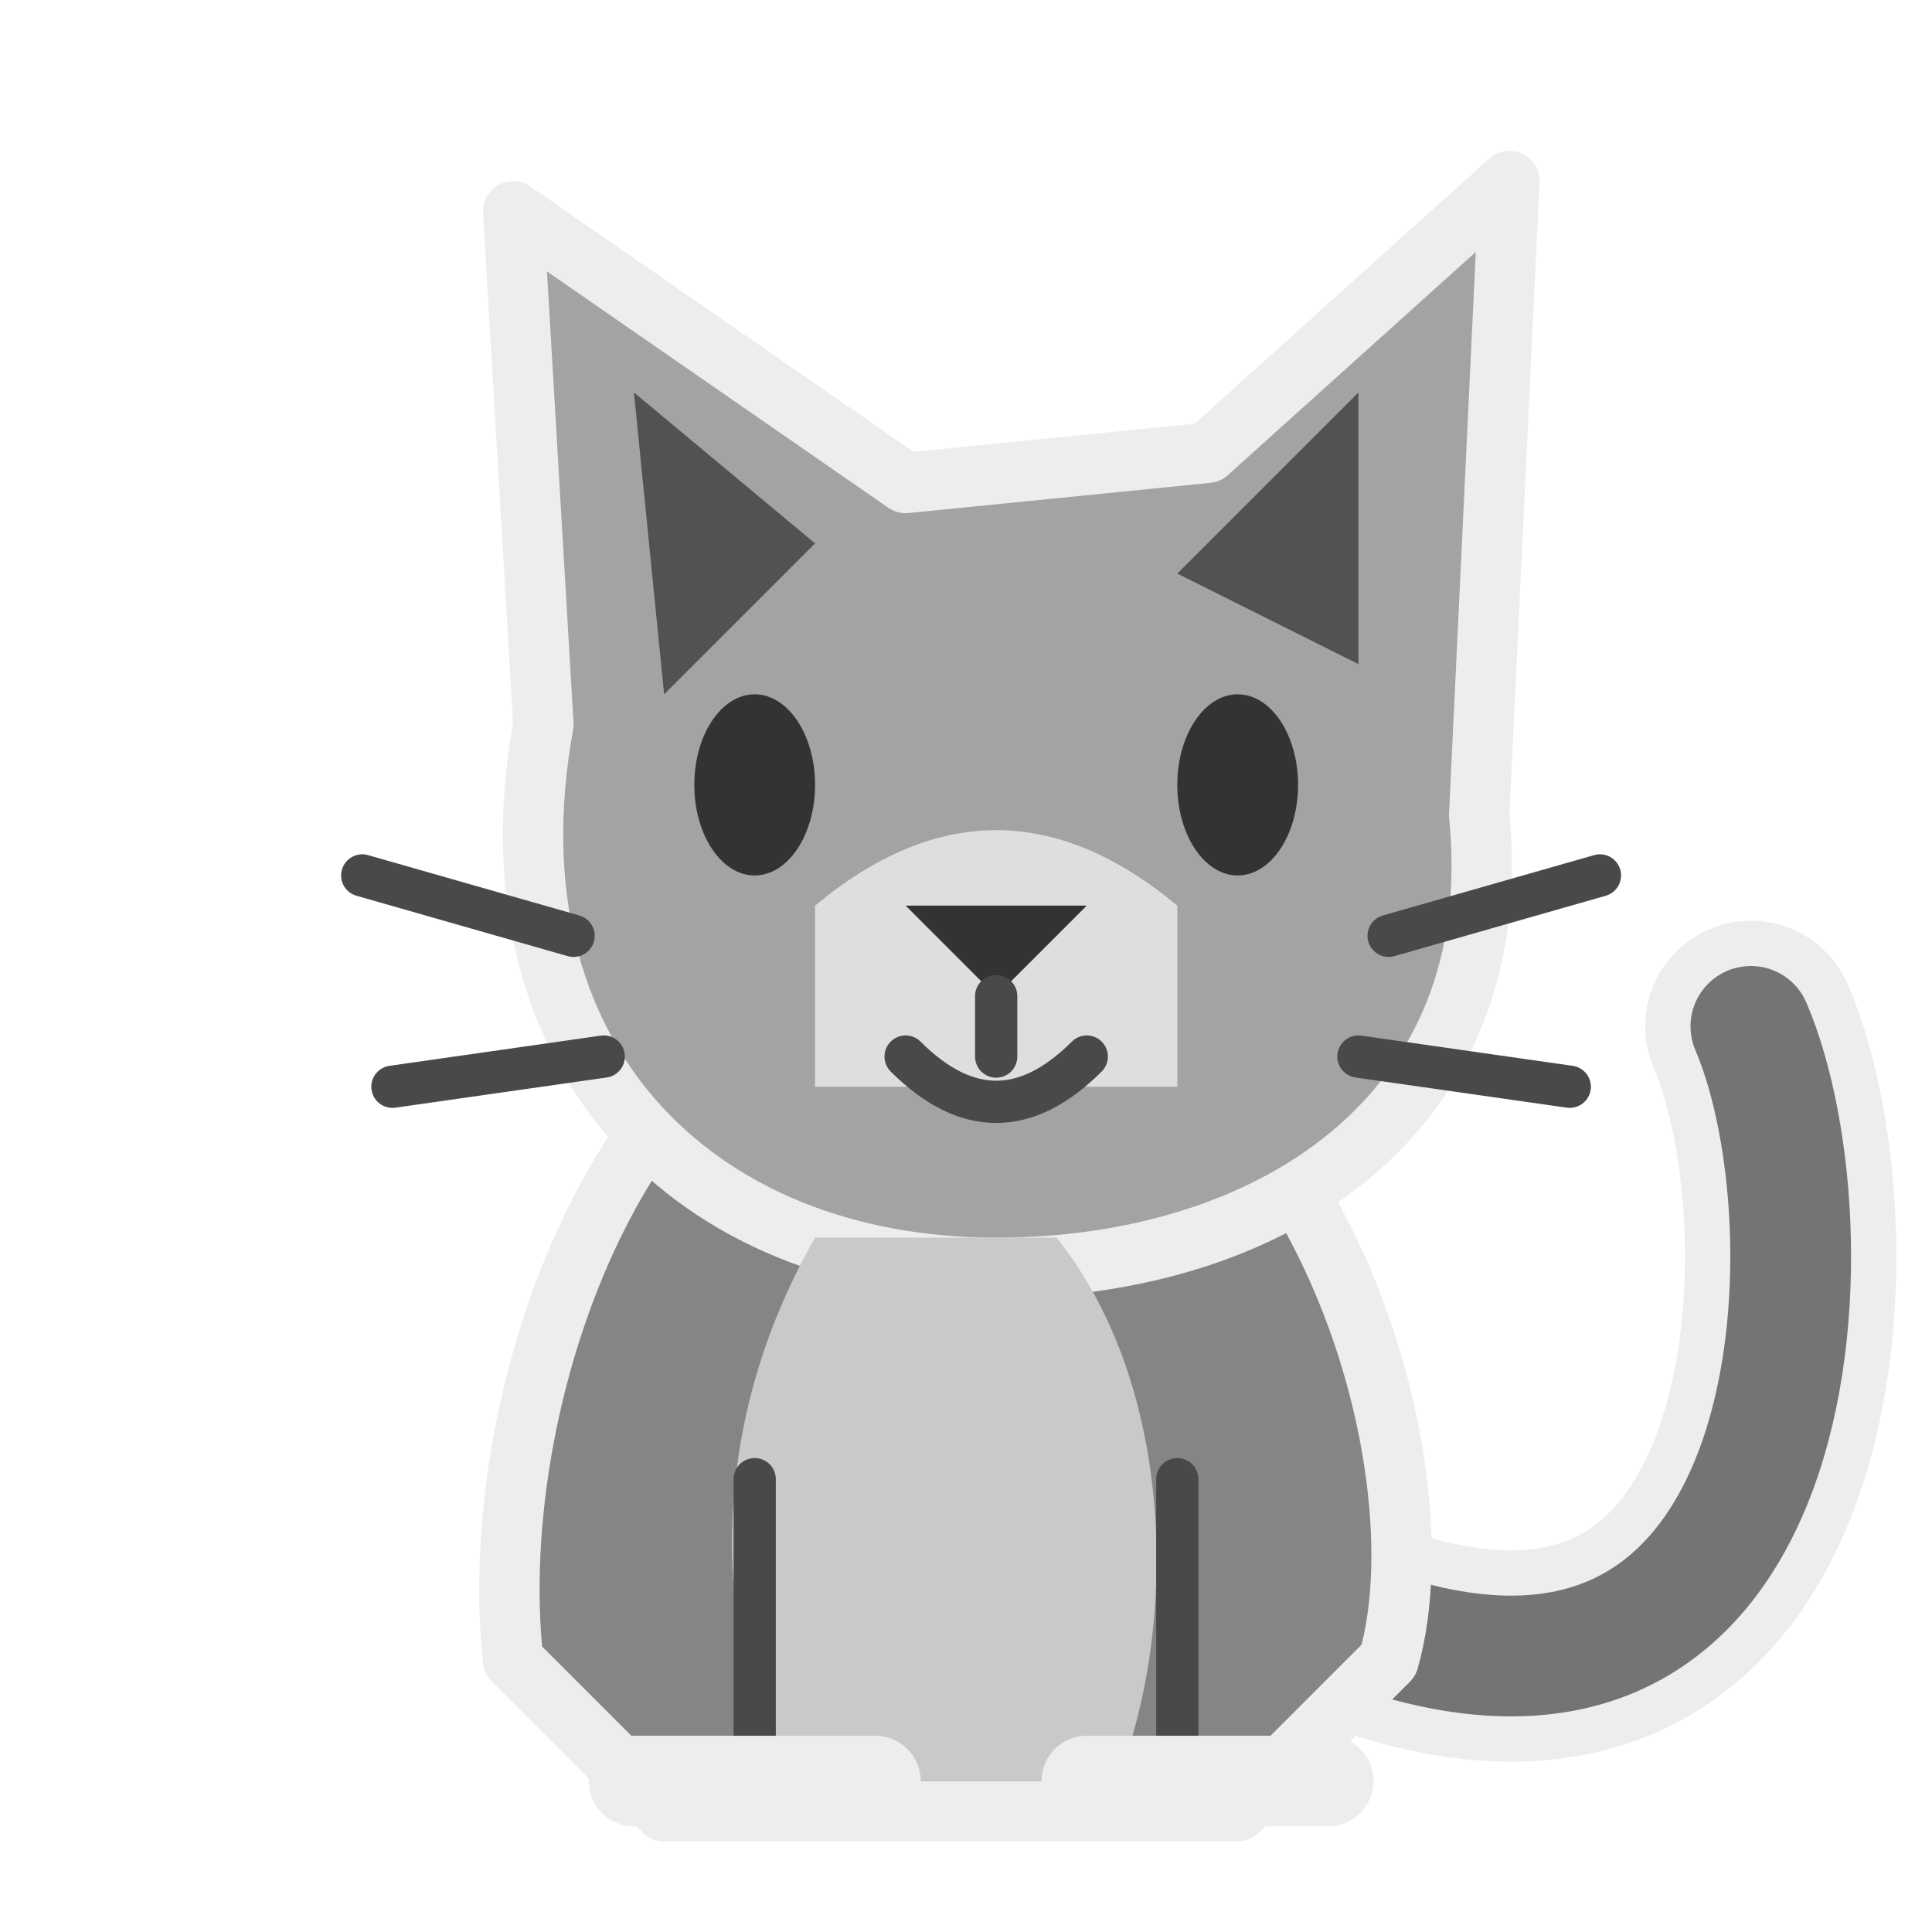
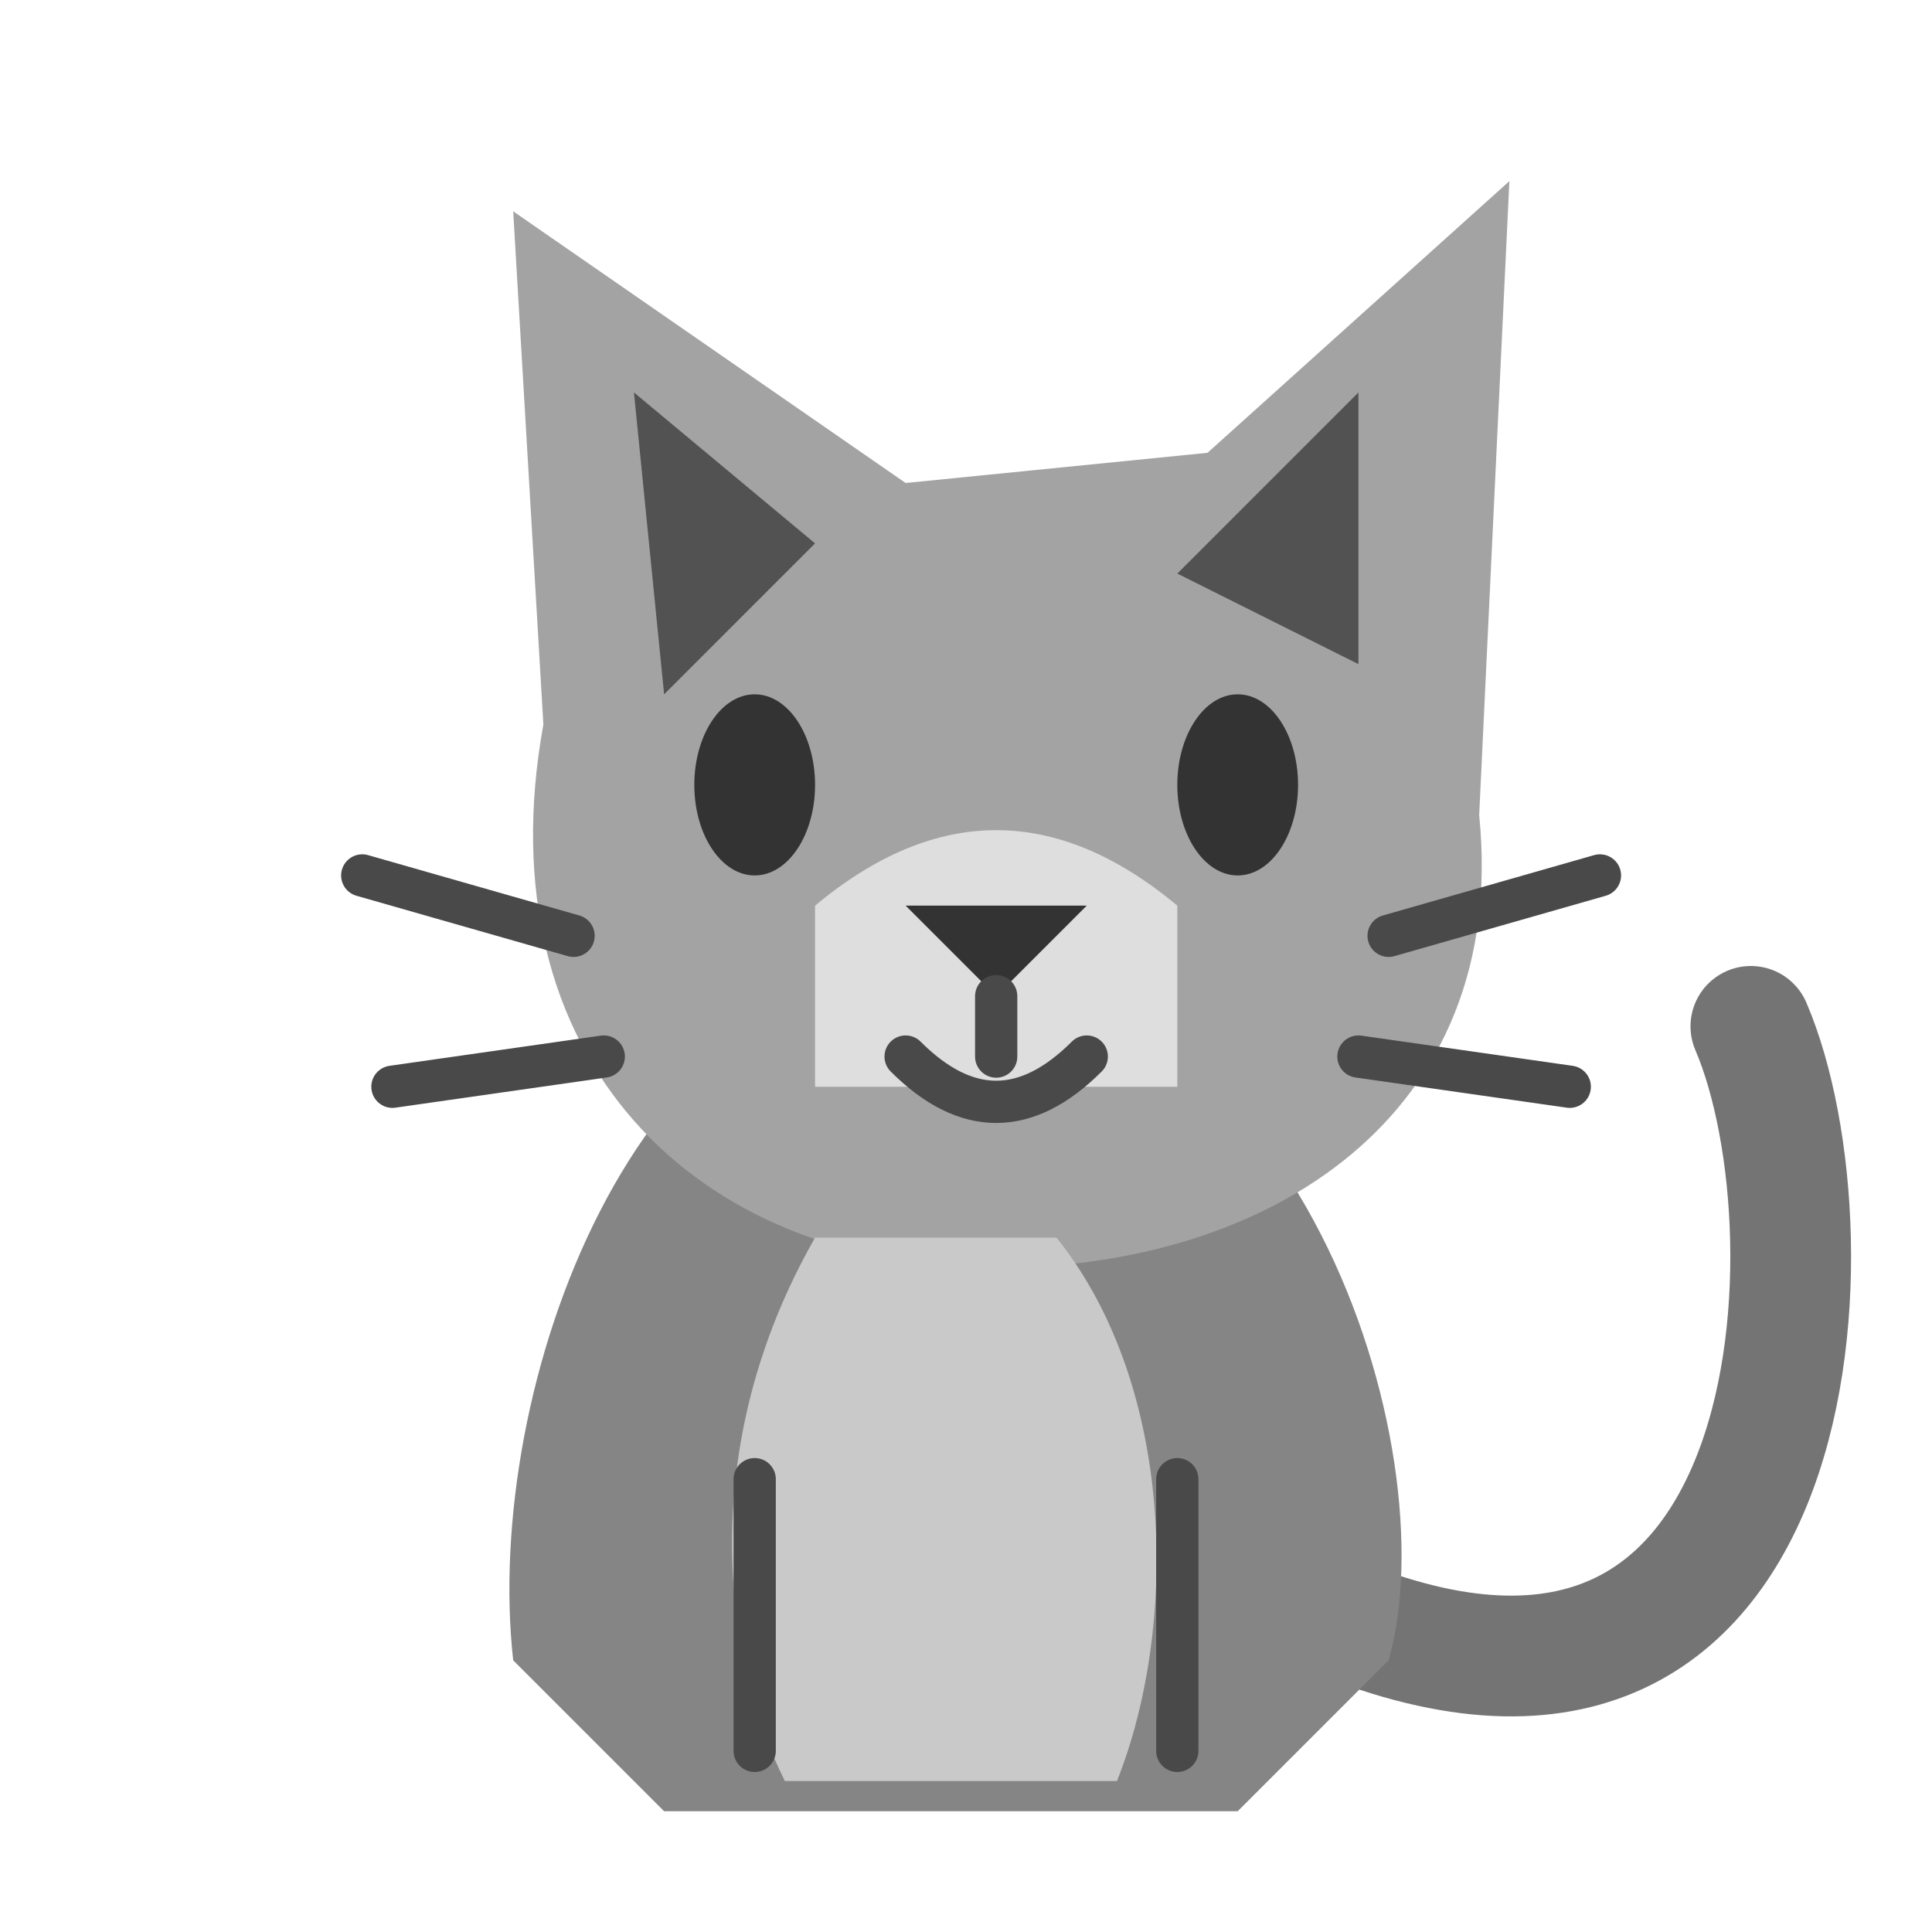
<svg xmlns="http://www.w3.org/2000/svg" width="64" height="64" viewBox="0 0 64 64">
-   <g stroke="#ededed" stroke-width="2" stroke-linecap="round" stroke-linejoin="round">
-     <path d="M43 53c17 8 18-12 15-19" fill="none" stroke-width="7" />
+   <g stroke-linecap="round">
    <path d="M43 53c17 8 18-12 15-19" fill="none" stroke="#747474" stroke-width="4" />
    <path d="M17 55c-1-9 4-23 14-23 12 0 17 16 15 23l-5 5H22z" fill="#858585" />
    <path d="M18 24 17 7l13 9 10-1 10-9-1 21c1 10-7 15-16 15-10 0-17-7-15-18z" fill="#a3a3a3" />
  </g>
  <path d="m21 13 1 10 5-5zm24 0-6 6 6 3z" fill="#525252" />
  <path d="M27 41c-4 7-3 14-1 18h11c2-5 2-13-2-18" fill="#c9c9c9" />
  <path d="M27 30q6-5 12 0v6H27z" fill="#dedede" />
  <g fill="#333333">
    <ellipse cx="25" cy="26" rx="2" ry="3" />
    <ellipse cx="41" cy="26" rx="2" ry="3" />
    <path d="m30 30 6 0-3 3z" />
  </g>
  <g fill="none" stroke="#494949" stroke-width="1.4" stroke-linecap="round">
    <path d="M33 33v2m-3 0q3 3 6 0M19 31l-7-2m8 6-7 1m33-5 7-2m-8 6 7 1" />
    <path d="M25 49v9m14-9v9" />
  </g>
-   <path d="M21 59h8m7 0h8" stroke="#ededed" stroke-width="3" stroke-linecap="round" />
</svg>
